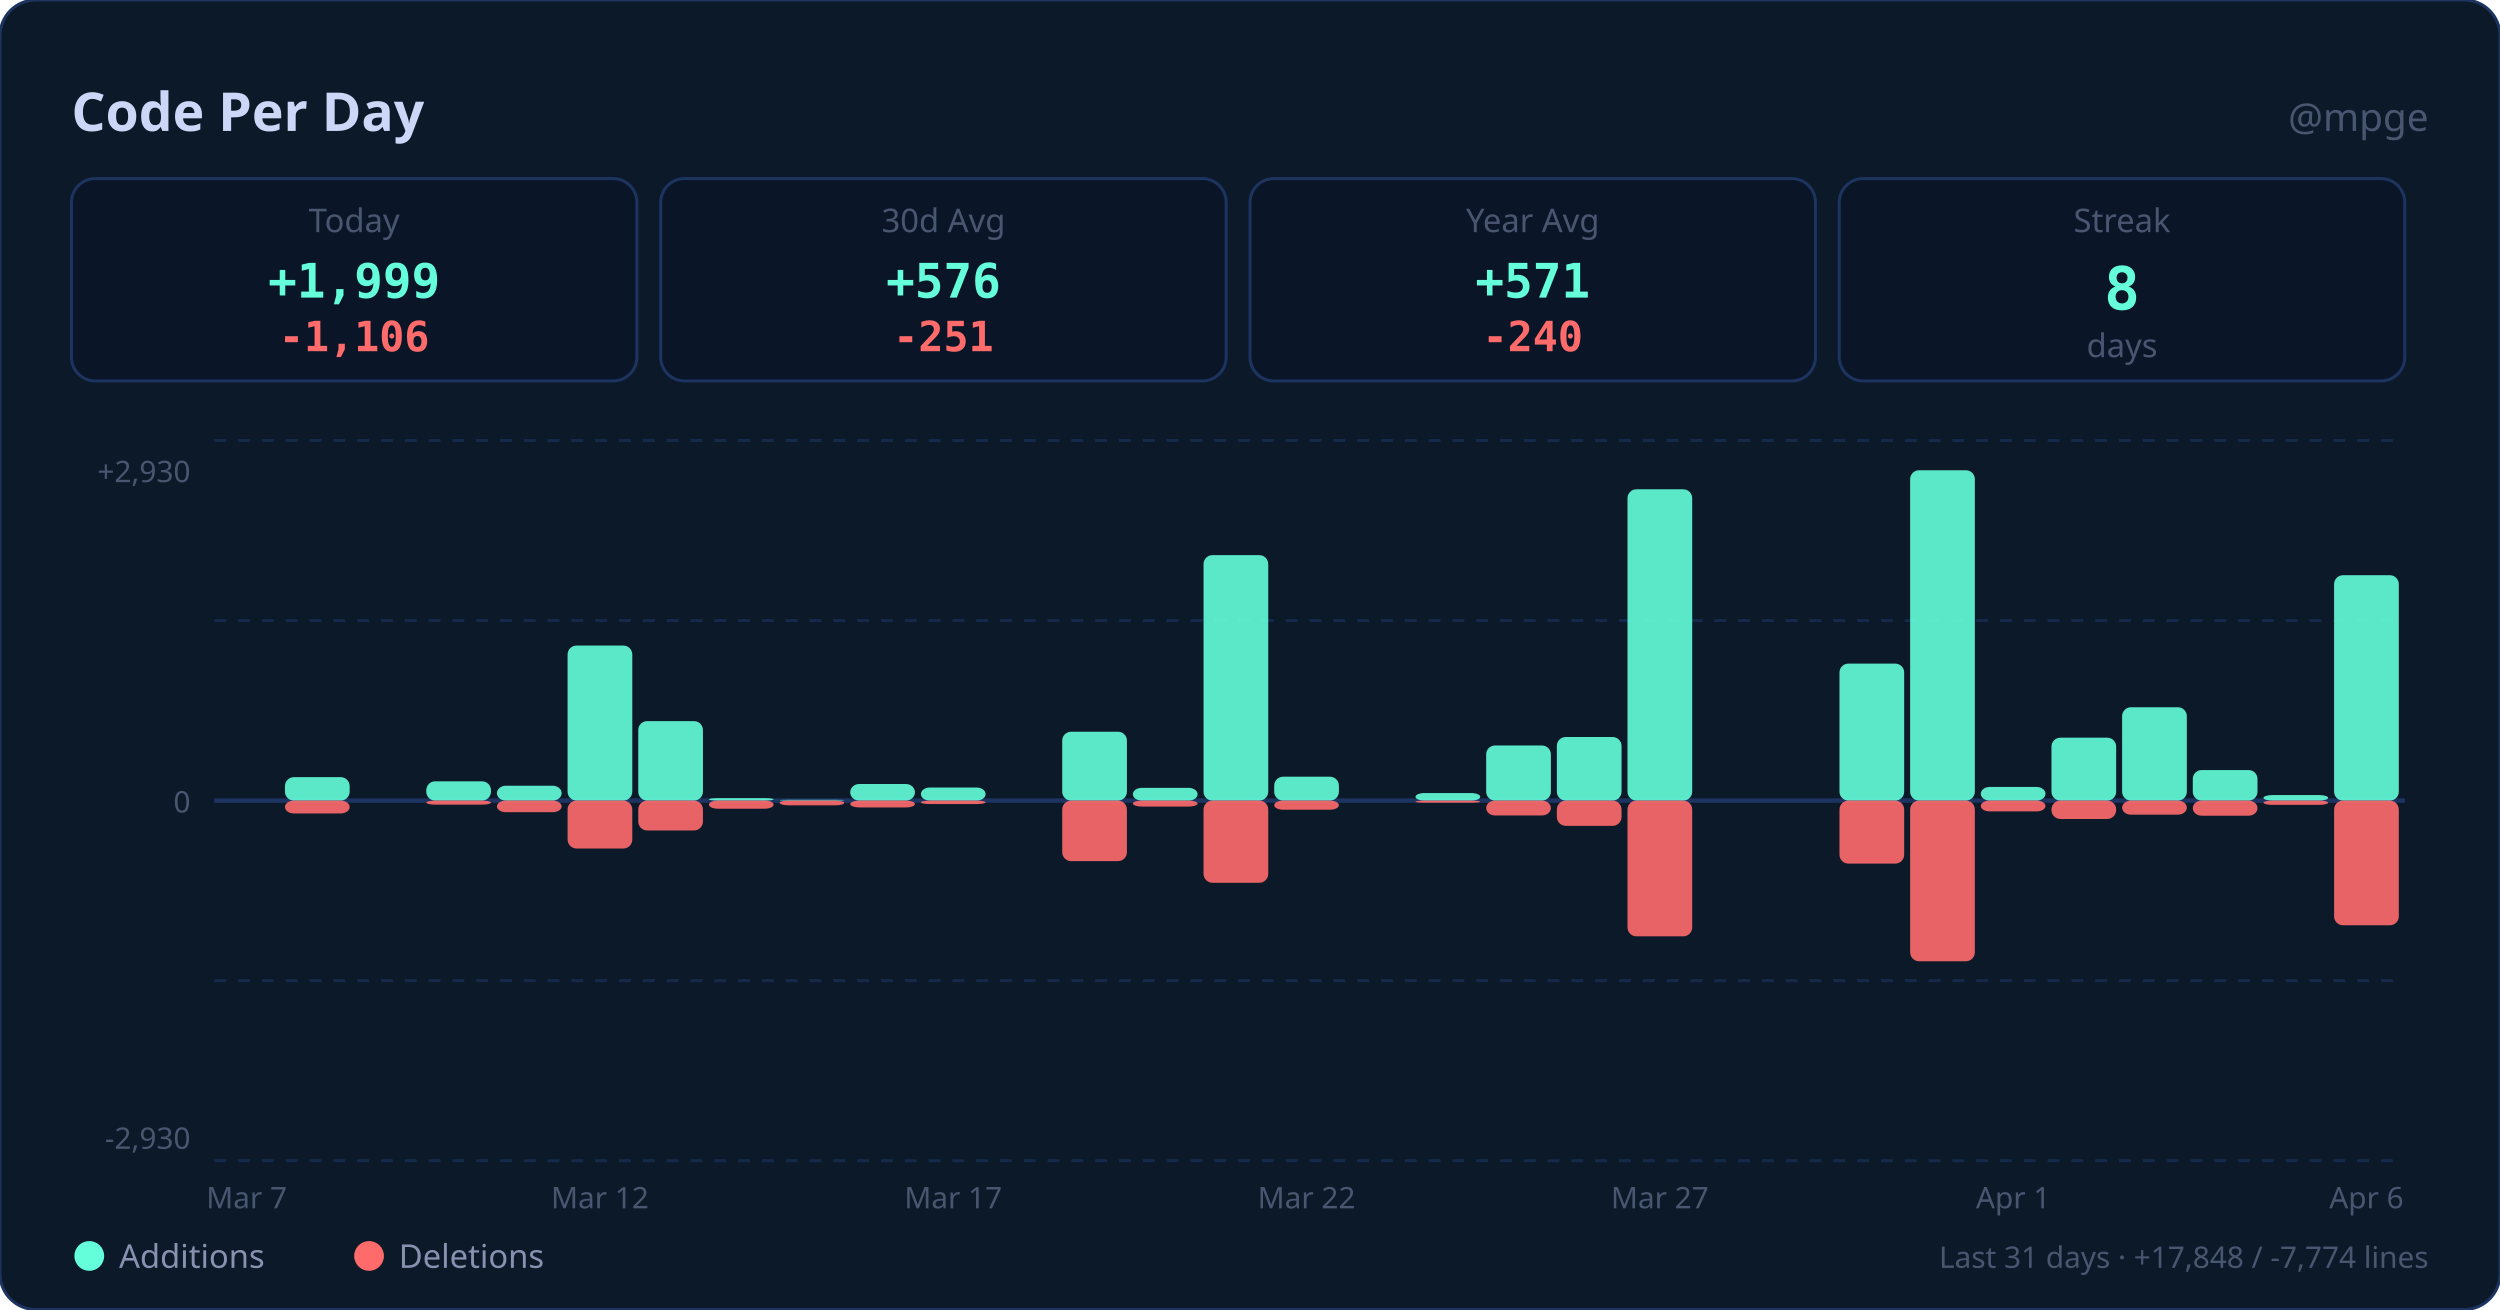
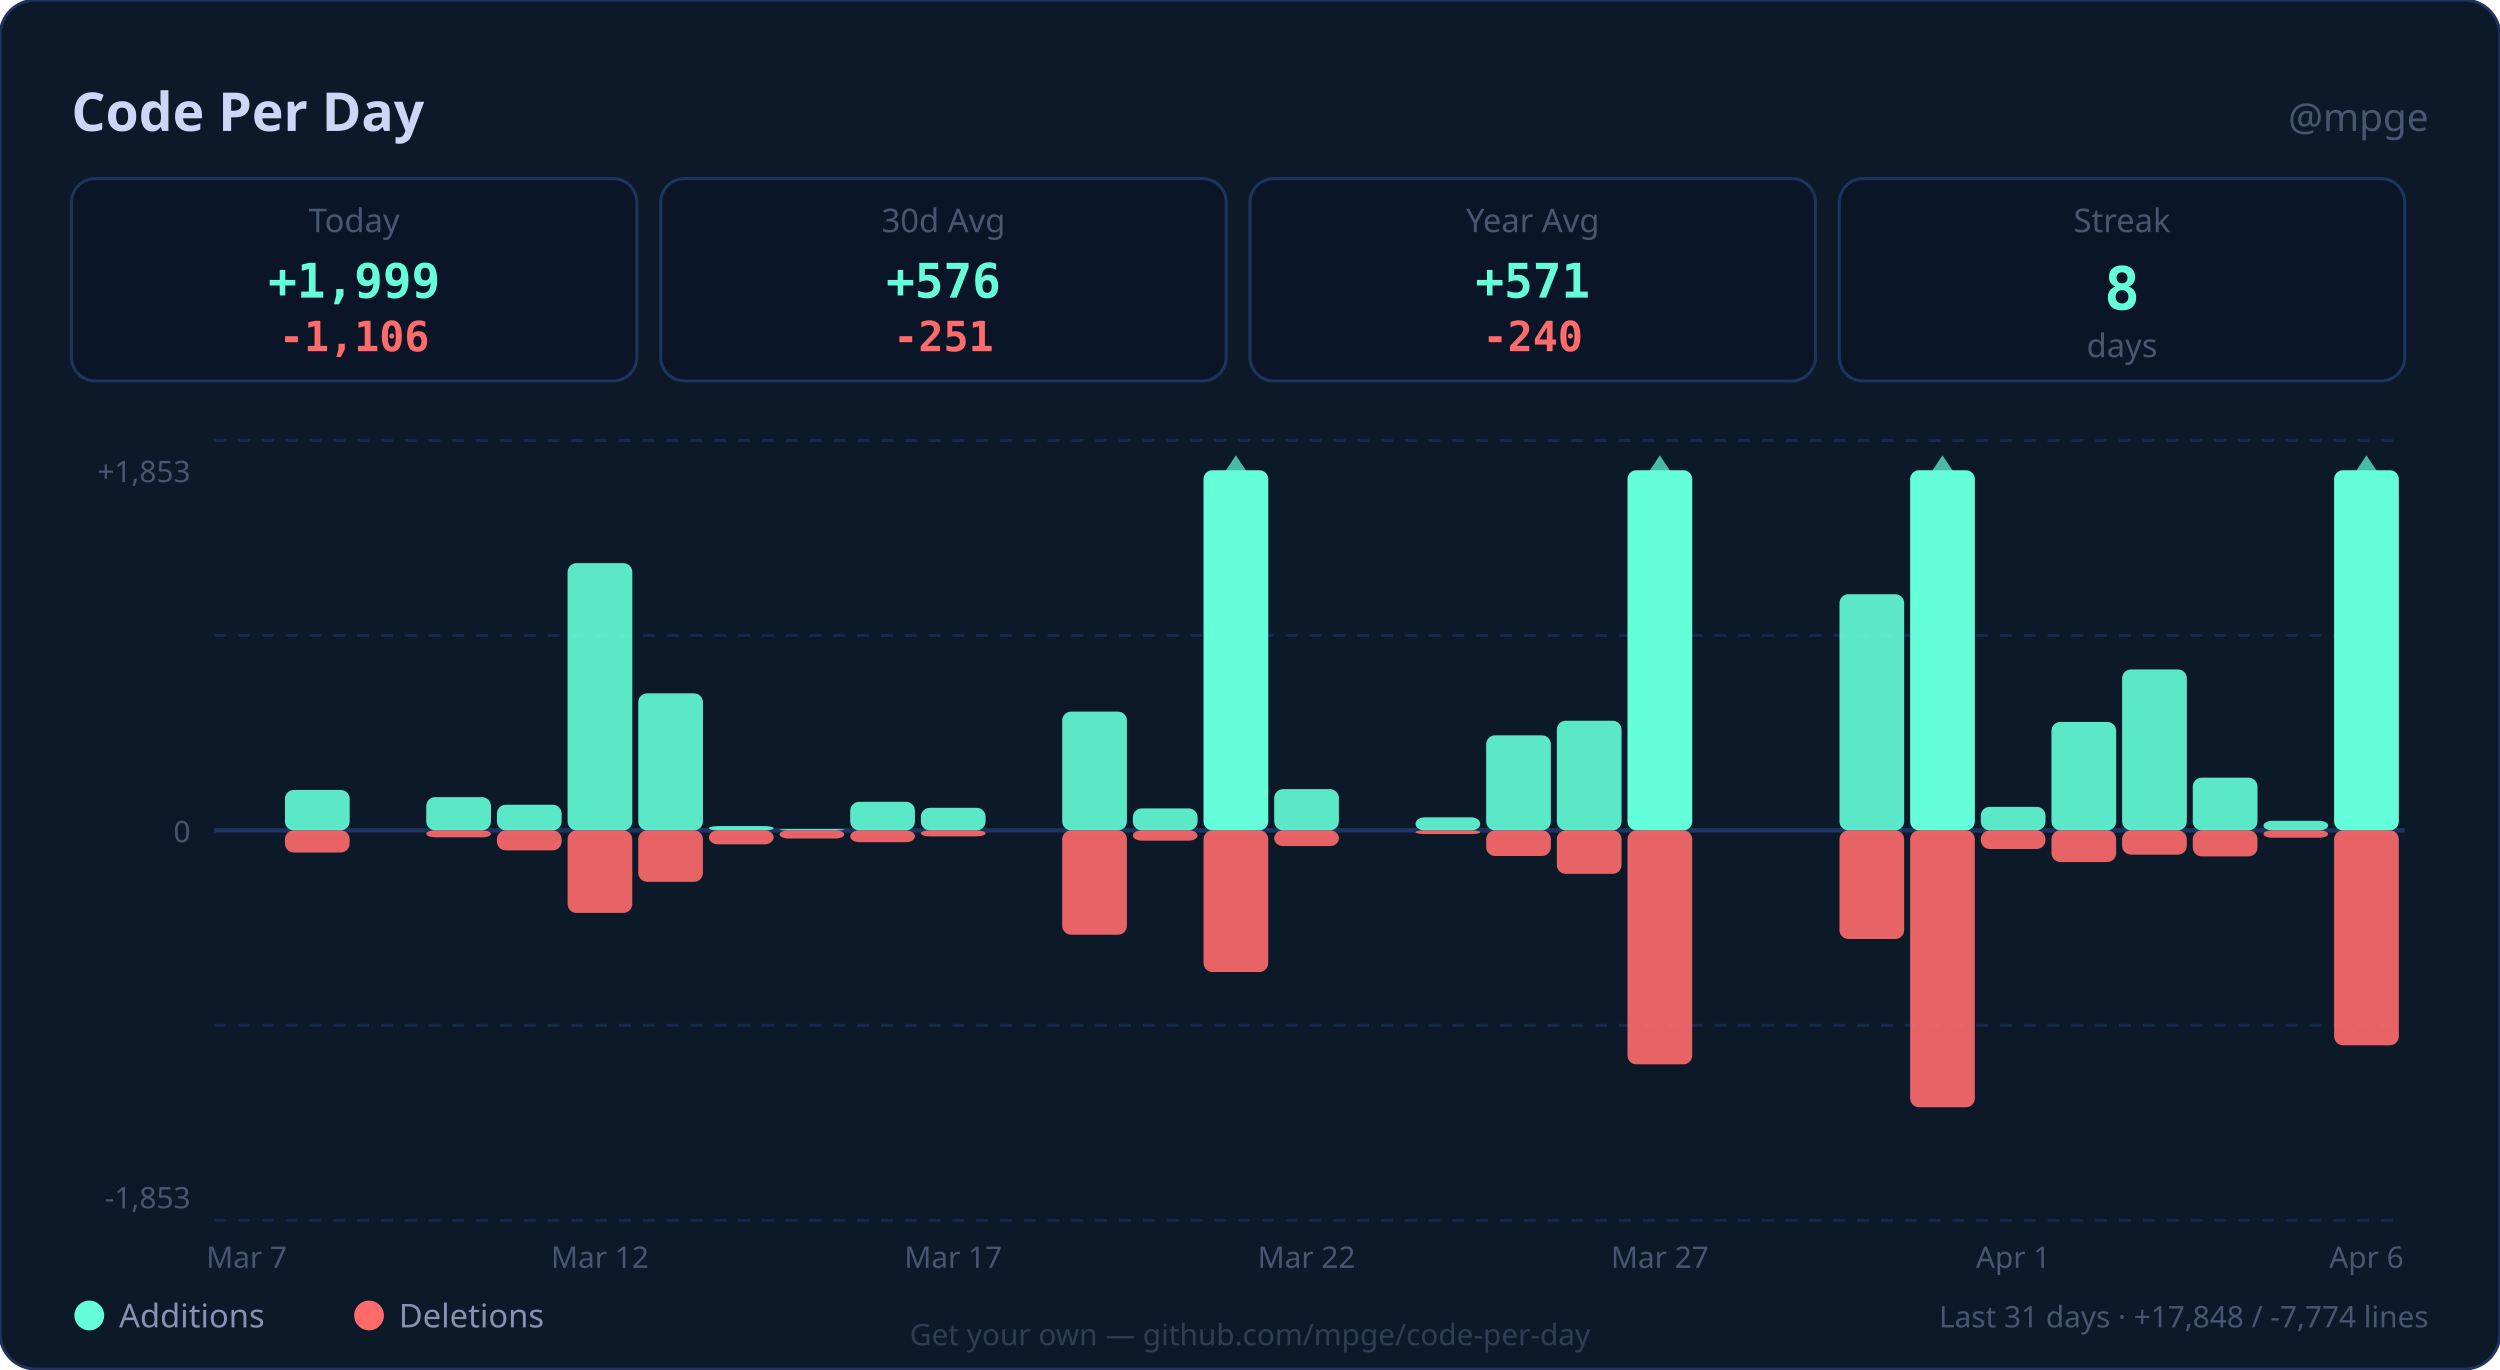
- <svg xmlns="http://www.w3.org/2000/svg" width="840" height="440" viewBox="0 0 840 440">
+ <svg xmlns="http://www.w3.org/2000/svg" width="840" height="460" viewBox="0 0 840 460">
  <style>
      @keyframes fadeInUp {
        from { opacity: 0; transform: translateY(12px); }
        to   { opacity: 1; transform: translateY(0); }
      }
      @keyframes growBar {
        from { transform: scaleY(0); }
        to   { transform: scaleY(1); }
      }
      .cpd-header  { animation: fadeInUp 0.5s ease both; }
      .cpd-stats   { animation: fadeInUp 0.5s ease 0.15s both; }
      .cpd-chart   { animation: fadeInUp 0.5s ease 0.3s both; }
      .cpd-legend  { animation: fadeInUp 0.5s ease 0.45s both; }
    </style>
-   <rect width="840" height="440" rx="12" fill="#0b1929" stroke="#1d3461" stroke-width="1" />
+   <rect width="840" height="460" rx="12" fill="#0b1929" stroke="#1d3461" stroke-width="1" />
  <g class="cpd-header">
-     <text x="24" y="44" fill="#ccd6f6" font-size="18" font-family="'Segoe UI', sans-serif" font-weight="700">Code Per Day</text>
+     <a href="https://github.com/mpge/code-per-day" target="_blank">
+       <text x="24" y="44" fill="#ccd6f6" font-size="18" font-family="'Segoe UI', sans-serif" font-weight="700">Code Per Day</text>
+     </a>
    <text x="816" y="44" fill="#495670" font-size="13" font-family="'Segoe UI', sans-serif" text-anchor="end" font-weight="500">@mpge</text>
  </g>
  <g class="cpd-stats">
    <rect x="24" y="60" width="190" height="68" rx="8" fill="#0a1628" stroke="#1d3461" stroke-width="1" />
    <text x="119" y="78" fill="#495670" font-size="11" font-family="'Segoe UI', sans-serif" text-anchor="middle" font-weight="500">Today</text>
    <text x="119" y="100" fill="#64ffda" font-size="16" font-family="'Segoe UI Mono', 'Cascadia Code', monospace" text-anchor="middle" font-weight="700">+1,999</text>
    <text x="119" y="118" fill="#ff6b6b" font-size="14" font-family="'Segoe UI Mono', 'Cascadia Code', monospace" text-anchor="middle" font-weight="600">-1,106</text>
    <rect x="222" y="60" width="190" height="68" rx="8" fill="#0a1628" stroke="#1d3461" stroke-width="1" />
    <text x="317" y="78" fill="#495670" font-size="11" font-family="'Segoe UI', sans-serif" text-anchor="middle" font-weight="500">30d Avg</text>
    <text x="317" y="100" fill="#64ffda" font-size="16" font-family="'Segoe UI Mono', 'Cascadia Code', monospace" text-anchor="middle" font-weight="700">+576</text>
    <text x="317" y="118" fill="#ff6b6b" font-size="14" font-family="'Segoe UI Mono', 'Cascadia Code', monospace" text-anchor="middle" font-weight="600">-251</text>
    <rect x="420" y="60" width="190" height="68" rx="8" fill="#0a1628" stroke="#1d3461" stroke-width="1" />
    <text x="515" y="78" fill="#495670" font-size="11" font-family="'Segoe UI', sans-serif" text-anchor="middle" font-weight="500">Year Avg</text>
    <text x="515" y="100" fill="#64ffda" font-size="16" font-family="'Segoe UI Mono', 'Cascadia Code', monospace" text-anchor="middle" font-weight="700">+571</text>
    <text x="515" y="118" fill="#ff6b6b" font-size="14" font-family="'Segoe UI Mono', 'Cascadia Code', monospace" text-anchor="middle" font-weight="600">-240</text>
    <rect x="618" y="60" width="190" height="68" rx="8" fill="#0a1628" stroke="#1d3461" stroke-width="1" />
    <text x="713" y="78" fill="#495670" font-size="11" font-family="'Segoe UI', sans-serif" text-anchor="middle" font-weight="500">Streak</text>
    <text x="713" y="104" fill="#64ffda" font-size="20" font-family="'Segoe UI Mono', 'Cascadia Code', monospace" text-anchor="middle" font-weight="700">8</text>
    <text x="713" y="120" fill="#495670" font-size="11" font-family="'Segoe UI', sans-serif" text-anchor="middle">days</text>
  </g>
  <g class="cpd-chart">
    <line x1="72" y1="148" x2="808" y2="148" stroke="#152a4a" stroke-width="1" stroke-dasharray="4,4" />
-     <line x1="72" y1="208.5" x2="808" y2="208.5" stroke="#152a4a" stroke-width="1" stroke-dasharray="4,4" />
-     <line x1="72" y1="269" x2="808" y2="269" stroke="#152a4a" stroke-width="1" stroke-dasharray="4,4" />
-     <line x1="72" y1="329.5" x2="808" y2="329.5" stroke="#152a4a" stroke-width="1" stroke-dasharray="4,4" />
-     <line x1="72" y1="390" x2="808" y2="390" stroke="#152a4a" stroke-width="1" stroke-dasharray="4,4" />
-     <line x1="72" y1="269" x2="808" y2="269" stroke="#1d3461" stroke-width="1.5" />
-     <text x="64" y="162" fill="#495670" font-size="10" font-family="'Segoe UI', sans-serif" text-anchor="end">+2,930</text>
-     <text x="64" y="386" fill="#495670" font-size="10" font-family="'Segoe UI', sans-serif" text-anchor="end">-2,930</text>
-     <text x="64" y="273" fill="#495670" font-size="10" font-family="'Segoe UI', sans-serif" text-anchor="end">0</text>
-     <rect x="95.742" y="261.12" width="21.742" height="7.88" fill="#64ffda" rx="3" opacity="0.9" />
-     <rect x="95.742" y="269" width="21.742" height="4.319" fill="#ff6b6b" rx="3" opacity="0.9" />
-     <rect x="143.226" y="262.522" width="21.742" height="6.478" fill="#64ffda" rx="3" opacity="0.9" />
-     <rect x="143.226" y="269" width="21.742" height="1.364" fill="#ff6b6b" rx="3" opacity="0.9" />
-     <rect x="166.968" y="263.999" width="21.742" height="5.001" fill="#64ffda" rx="3" opacity="0.9" />
-     <rect x="166.968" y="269" width="21.742" height="3.902" fill="#ff6b6b" rx="3" opacity="0.9" />
-     <rect x="190.71" y="216.91" width="21.742" height="52.09" fill="#64ffda" rx="3" opacity="0.9" />
-     <rect x="190.71" y="269" width="21.742" height="16.101" fill="#ff6b6b" rx="3" opacity="0.9" />
-     <rect x="214.452" y="242.292" width="21.742" height="26.708" fill="#64ffda" rx="3" opacity="0.9" />
-     <rect x="214.452" y="269" width="21.742" height="10.039" fill="#ff6b6b" rx="3" opacity="0.9" />
-     <rect x="238.194" y="268.167" width="21.742" height="0.833" fill="#64ffda" rx="3" opacity="0.9" />
-     <rect x="238.194" y="269" width="21.742" height="2.728" fill="#ff6b6b" rx="3" opacity="0.9" />
-     <rect x="261.935" y="268.735" width="21.742" height="0.265" fill="#64ffda" rx="3" opacity="0.9" />
-     <rect x="261.935" y="269" width="21.742" height="1.591" fill="#ff6b6b" rx="3" opacity="0.9" />
-     <rect x="285.677" y="263.431" width="21.742" height="5.569" fill="#64ffda" rx="3" opacity="0.9" />
-     <rect x="285.677" y="269" width="21.742" height="2.311" fill="#ff6b6b" rx="3" opacity="0.9" />
-     <rect x="309.419" y="264.605" width="21.742" height="4.395" fill="#64ffda" rx="3" opacity="0.9" />
-     <rect x="309.419" y="269" width="21.742" height="1.174" fill="#ff6b6b" rx="3" opacity="0.9" />
-     <rect x="356.903" y="245.853" width="21.742" height="23.147" fill="#64ffda" rx="3" opacity="0.9" />
-     <rect x="356.903" y="269" width="21.742" height="20.344" fill="#ff6b6b" rx="3" opacity="0.9" />
-     <rect x="380.645" y="264.719" width="21.742" height="4.281" fill="#64ffda" rx="3" opacity="0.9" />
-     <rect x="380.645" y="269" width="21.742" height="2.008" fill="#ff6b6b" rx="3" opacity="0.9" />
-     <rect x="404.387" y="186.527" width="21.742" height="82.473" fill="#64ffda" rx="3" opacity="0.9" />
-     <rect x="404.387" y="269" width="21.742" height="27.617" fill="#ff6b6b" rx="3" opacity="0.9" />
-     <rect x="428.129" y="260.969" width="21.742" height="8.031" fill="#64ffda" rx="3" opacity="0.9" />
-     <rect x="428.129" y="269" width="21.742" height="3.069" fill="#ff6b6b" rx="3" opacity="0.9" />
-     <rect x="475.613" y="266.462" width="21.742" height="2.538" fill="#64ffda" rx="3" opacity="0.9" />
-     <rect x="475.613" y="269" width="21.742" height="0.72" fill="#ff6b6b" rx="3" opacity="0.9" />
-     <rect x="499.355" y="250.475" width="21.742" height="18.525" fill="#64ffda" rx="3" opacity="0.9" />
-     <rect x="499.355" y="269" width="21.742" height="5.001" fill="#ff6b6b" rx="3" opacity="0.9" />
-     <rect x="523.097" y="247.633" width="21.742" height="21.367" fill="#64ffda" rx="3" opacity="0.9" />
-     <rect x="523.097" y="269" width="21.742" height="8.486" fill="#ff6b6b" rx="3" opacity="0.9" />
-     <rect x="546.839" y="164.402" width="21.742" height="104.598" fill="#64ffda" rx="3" opacity="0.9" />
-     <rect x="546.839" y="269" width="21.742" height="45.612" fill="#ff6b6b" rx="3" opacity="0.9" />
-     <rect x="618.065" y="222.971" width="21.742" height="46.029" fill="#64ffda" rx="3" opacity="0.9" />
-     <rect x="618.065" y="269" width="21.742" height="21.177" fill="#ff6b6b" rx="3" opacity="0.9" />
-     <rect x="641.806" y="158" width="21.742" height="111" fill="#64ffda" rx="3" opacity="0.9" />
-     <rect x="641.806" y="269" width="21.742" height="53.985" fill="#ff6b6b" rx="3" opacity="0.9" />
-     <rect x="665.548" y="264.416" width="21.742" height="4.584" fill="#64ffda" rx="3" opacity="0.9" />
-     <rect x="665.548" y="269" width="21.742" height="3.637" fill="#ff6b6b" rx="3" opacity="0.9" />
-     <rect x="689.29" y="247.861" width="21.742" height="21.139" fill="#64ffda" rx="3" opacity="0.9" />
-     <rect x="689.29" y="269" width="21.742" height="6.175" fill="#ff6b6b" rx="3" opacity="0.9" />
-     <rect x="713.032" y="237.632" width="21.742" height="31.368" fill="#64ffda" rx="3" opacity="0.9" />
-     <rect x="713.032" y="269" width="21.742" height="4.735" fill="#ff6b6b" rx="3" opacity="0.9" />
-     <rect x="736.774" y="258.733" width="21.742" height="10.267" fill="#64ffda" rx="3" opacity="0.9" />
-     <rect x="736.774" y="269" width="21.742" height="5.076" fill="#ff6b6b" rx="3" opacity="0.9" />
-     <rect x="760.516" y="267.144" width="21.742" height="1.856" fill="#64ffda" rx="3" opacity="0.9" />
-     <rect x="760.516" y="269" width="21.742" height="1.44" fill="#ff6b6b" rx="3" opacity="0.9" />
-     <rect x="784.258" y="193.27" width="21.742" height="75.73" fill="#64ffda" rx="3" opacity="0.9" />
-     <rect x="784.258" y="269" width="21.742" height="41.9" fill="#ff6b6b" rx="3" opacity="0.9" />
-     <text x="82.871" y="406" fill="#495670" font-size="10" font-family="'Segoe UI', sans-serif" text-anchor="middle">Mar 7</text>
-     <text x="201.581" y="406" fill="#495670" font-size="10" font-family="'Segoe UI', sans-serif" text-anchor="middle">Mar 12</text>
-     <text x="320.29" y="406" fill="#495670" font-size="10" font-family="'Segoe UI', sans-serif" text-anchor="middle">Mar 17</text>
-     <text x="439" y="406" fill="#495670" font-size="10" font-family="'Segoe UI', sans-serif" text-anchor="middle">Mar 22</text>
-     <text x="557.71" y="406" fill="#495670" font-size="10" font-family="'Segoe UI', sans-serif" text-anchor="middle">Mar 27</text>
-     <text x="676.419" y="406" fill="#495670" font-size="10" font-family="'Segoe UI', sans-serif" text-anchor="middle">Apr 1</text>
-     <text x="795.129" y="406" fill="#495670" font-size="10" font-family="'Segoe UI', sans-serif" text-anchor="middle">Apr 6</text>
+     <line x1="72" y1="213.5" x2="808" y2="213.5" stroke="#152a4a" stroke-width="1" stroke-dasharray="4,4" />
+     <line x1="72" y1="279" x2="808" y2="279" stroke="#152a4a" stroke-width="1" stroke-dasharray="4,4" />
+     <line x1="72" y1="344.5" x2="808" y2="344.5" stroke="#152a4a" stroke-width="1" stroke-dasharray="4,4" />
+     <line x1="72" y1="410" x2="808" y2="410" stroke="#152a4a" stroke-width="1" stroke-dasharray="4,4" />
+     <line x1="72" y1="279" x2="808" y2="279" stroke="#1d3461" stroke-width="1.5" />
+     <text x="64" y="162" fill="#495670" font-size="10" font-family="'Segoe UI', sans-serif" text-anchor="end">+1,853</text>
+     <text x="64" y="406" fill="#495670" font-size="10" font-family="'Segoe UI', sans-serif" text-anchor="end">-1,853</text>
+     <text x="64" y="283" fill="#495670" font-size="10" font-family="'Segoe UI', sans-serif" text-anchor="end">0</text>
+     <rect x="95.742" y="265.418" width="21.742" height="13.582" fill="#64ffda" rx="3" opacity="0.9" />
+     <rect x="95.742" y="279" width="21.742" height="7.444" fill="#ff6b6b" rx="3" opacity="0.9" />
+     <rect x="143.226" y="267.834" width="21.742" height="11.166" fill="#64ffda" rx="3" opacity="0.9" />
+     <rect x="143.226" y="279" width="21.742" height="2.351" fill="#ff6b6b" rx="3" opacity="0.9" />
+     <rect x="166.968" y="270.38" width="21.742" height="8.62" fill="#64ffda" rx="3" opacity="0.9" />
+     <rect x="166.968" y="279" width="21.742" height="6.726" fill="#ff6b6b" rx="3" opacity="0.9" />
+     <rect x="190.71" y="189.213" width="21.742" height="89.787" fill="#64ffda" rx="3" opacity="0.9" />
+     <rect x="190.71" y="279" width="21.742" height="27.752" fill="#ff6b6b" rx="3" opacity="0.9" />
+     <rect x="214.452" y="232.964" width="21.742" height="46.036" fill="#64ffda" rx="3" opacity="0.9" />
+     <rect x="214.452" y="279" width="21.742" height="17.304" fill="#ff6b6b" rx="3" opacity="0.9" />
+     <rect x="238.194" y="277.563" width="21.742" height="1.437" fill="#64ffda" rx="3" opacity="0.9" />
+     <rect x="238.194" y="279" width="21.742" height="4.702" fill="#ff6b6b" rx="3" opacity="0.9" />
+     <rect x="261.935" y="278.543" width="21.742" height="0.457" fill="#64ffda" rx="3" opacity="0.9" />
+     <rect x="261.935" y="279" width="21.742" height="2.743" fill="#ff6b6b" rx="3" opacity="0.9" />
+     <rect x="285.677" y="269.401" width="21.742" height="9.599" fill="#64ffda" rx="3" opacity="0.9" />
+     <rect x="285.677" y="279" width="21.742" height="3.983" fill="#ff6b6b" rx="3" opacity="0.9" />
+     <rect x="309.419" y="271.425" width="21.742" height="7.575" fill="#64ffda" rx="3" opacity="0.9" />
+     <rect x="309.419" y="279" width="21.742" height="2.024" fill="#ff6b6b" rx="3" opacity="0.9" />
+     <rect x="356.903" y="239.102" width="21.742" height="39.898" fill="#64ffda" rx="3" opacity="0.9" />
+     <rect x="356.903" y="279" width="21.742" height="35.066" fill="#ff6b6b" rx="3" opacity="0.9" />
+     <rect x="380.645" y="271.621" width="21.742" height="7.379" fill="#64ffda" rx="3" opacity="0.9" />
+     <rect x="380.645" y="279" width="21.742" height="3.461" fill="#ff6b6b" rx="3" opacity="0.9" />
+     <rect x="404.387" y="158" width="21.742" height="121" fill="#64ffda" rx="3" opacity="1" />
+     <polygon points="411.258,159 419.258,159 415.258,153" fill="#64ffda" opacity="0.7" />
+     <rect x="404.387" y="279" width="21.742" height="47.603" fill="#ff6b6b" rx="3" opacity="0.9" />
+     <rect x="428.129" y="265.157" width="21.742" height="13.843" fill="#64ffda" rx="3" opacity="0.9" />
+     <rect x="428.129" y="279" width="21.742" height="5.289" fill="#ff6b6b" rx="3" opacity="0.9" />
+     <rect x="475.613" y="274.625" width="21.742" height="4.375" fill="#64ffda" rx="3" opacity="0.9" />
+     <rect x="475.613" y="279" width="21.742" height="1.241" fill="#ff6b6b" rx="3" opacity="0.9" />
+     <rect x="499.355" y="247.069" width="21.742" height="31.931" fill="#64ffda" rx="3" opacity="0.9" />
+     <rect x="499.355" y="279" width="21.742" height="8.62" fill="#ff6b6b" rx="3" opacity="0.9" />
+     <rect x="523.097" y="242.171" width="21.742" height="36.829" fill="#64ffda" rx="3" opacity="0.9" />
+     <rect x="523.097" y="279" width="21.742" height="14.627" fill="#ff6b6b" rx="3" opacity="0.9" />
+     <rect x="546.839" y="158" width="21.742" height="121" fill="#64ffda" rx="3" opacity="1" />
+     <polygon points="553.71,159 561.71,159 557.71,153" fill="#64ffda" opacity="0.7" />
+     <rect x="546.839" y="279" width="21.742" height="78.621" fill="#ff6b6b" rx="3" opacity="0.9" />
+     <rect x="618.065" y="199.661" width="21.742" height="79.339" fill="#64ffda" rx="3" opacity="0.9" />
+     <rect x="618.065" y="279" width="21.742" height="36.502" fill="#ff6b6b" rx="3" opacity="0.9" />
+     <rect x="641.806" y="158" width="21.742" height="121" fill="#64ffda" rx="3" opacity="1" />
+     <polygon points="648.677,159 656.677,159 652.677,153" fill="#64ffda" opacity="0.7" />
+     <rect x="641.806" y="279" width="21.742" height="93.052" fill="#ff6b6b" rx="3" opacity="0.9" />
+     <rect x="665.548" y="271.099" width="21.742" height="7.901" fill="#64ffda" rx="3" opacity="0.9" />
+     <rect x="665.548" y="279" width="21.742" height="6.269" fill="#ff6b6b" rx="3" opacity="0.9" />
+     <rect x="689.29" y="242.563" width="21.742" height="36.437" fill="#64ffda" rx="3" opacity="0.9" />
+     <rect x="689.29" y="279" width="21.742" height="10.644" fill="#ff6b6b" rx="3" opacity="0.9" />
+     <rect x="713.032" y="224.932" width="21.742" height="54.068" fill="#64ffda" rx="3" opacity="0.9" />
+     <rect x="713.032" y="279" width="21.742" height="8.162" fill="#ff6b6b" rx="3" opacity="0.9" />
+     <rect x="736.774" y="261.304" width="21.742" height="17.696" fill="#64ffda" rx="3" opacity="0.9" />
+     <rect x="736.774" y="279" width="21.742" height="8.75" fill="#ff6b6b" rx="3" opacity="0.9" />
+     <rect x="760.516" y="275.8" width="21.742" height="3.2" fill="#64ffda" rx="3" opacity="0.9" />
+     <rect x="760.516" y="279" width="21.742" height="2.481" fill="#ff6b6b" rx="3" opacity="0.9" />
+     <rect x="784.258" y="158" width="21.742" height="121" fill="#64ffda" rx="3" opacity="1" />
+     <polygon points="791.129,159 799.129,159 795.129,153" fill="#64ffda" opacity="0.7" />
+     <rect x="784.258" y="279" width="21.742" height="72.221" fill="#ff6b6b" rx="3" opacity="0.9" />
+     <text x="82.871" y="426" fill="#495670" font-size="10" font-family="'Segoe UI', sans-serif" text-anchor="middle">Mar 7</text>
+     <text x="201.581" y="426" fill="#495670" font-size="10" font-family="'Segoe UI', sans-serif" text-anchor="middle">Mar 12</text>
+     <text x="320.29" y="426" fill="#495670" font-size="10" font-family="'Segoe UI', sans-serif" text-anchor="middle">Mar 17</text>
+     <text x="439" y="426" fill="#495670" font-size="10" font-family="'Segoe UI', sans-serif" text-anchor="middle">Mar 22</text>
+     <text x="557.71" y="426" fill="#495670" font-size="10" font-family="'Segoe UI', sans-serif" text-anchor="middle">Mar 27</text>
+     <text x="676.419" y="426" fill="#495670" font-size="10" font-family="'Segoe UI', sans-serif" text-anchor="middle">Apr 1</text>
+     <text x="795.129" y="426" fill="#495670" font-size="10" font-family="'Segoe UI', sans-serif" text-anchor="middle">Apr 6</text>
  </g>
  <g class="cpd-legend">
-     <circle cx="30" cy="422" r="5" fill="#64ffda" />
-     <text x="40" y="426" fill="#8892b0" font-size="11" font-family="'Segoe UI', sans-serif">Additions</text>
-     <circle cx="124" cy="422" r="5" fill="#ff6b6b" />
-     <text x="134" y="426" fill="#8892b0" font-size="11" font-family="'Segoe UI', sans-serif">Deletions</text>
-     <text x="816" y="426" fill="#495670" font-size="10" font-family="'Segoe UI', sans-serif" text-anchor="end">Last 31 days · +17,848 / -7,774 lines</text>
+     <circle cx="30" cy="442" r="5" fill="#64ffda" />
+     <text x="40" y="446" fill="#8892b0" font-size="11" font-family="'Segoe UI', sans-serif">Additions</text>
+     <circle cx="124" cy="442" r="5" fill="#ff6b6b" />
+     <text x="134" y="446" fill="#8892b0" font-size="11" font-family="'Segoe UI', sans-serif">Deletions</text>
+     <text x="816" y="446" fill="#495670" font-size="10" font-family="'Segoe UI', sans-serif" text-anchor="end">Last 31 days · +17,848 / -7,774 lines</text>
  </g>
+   <a href="https://github.com/mpge/code-per-day" target="_blank">
+     <text x="420" y="452" fill="#495670" font-size="10" font-family="'Segoe UI', sans-serif" text-anchor="middle" opacity="0.6">Get your own — github.com/mpge/code-per-day</text>
+   </a>
</svg>
